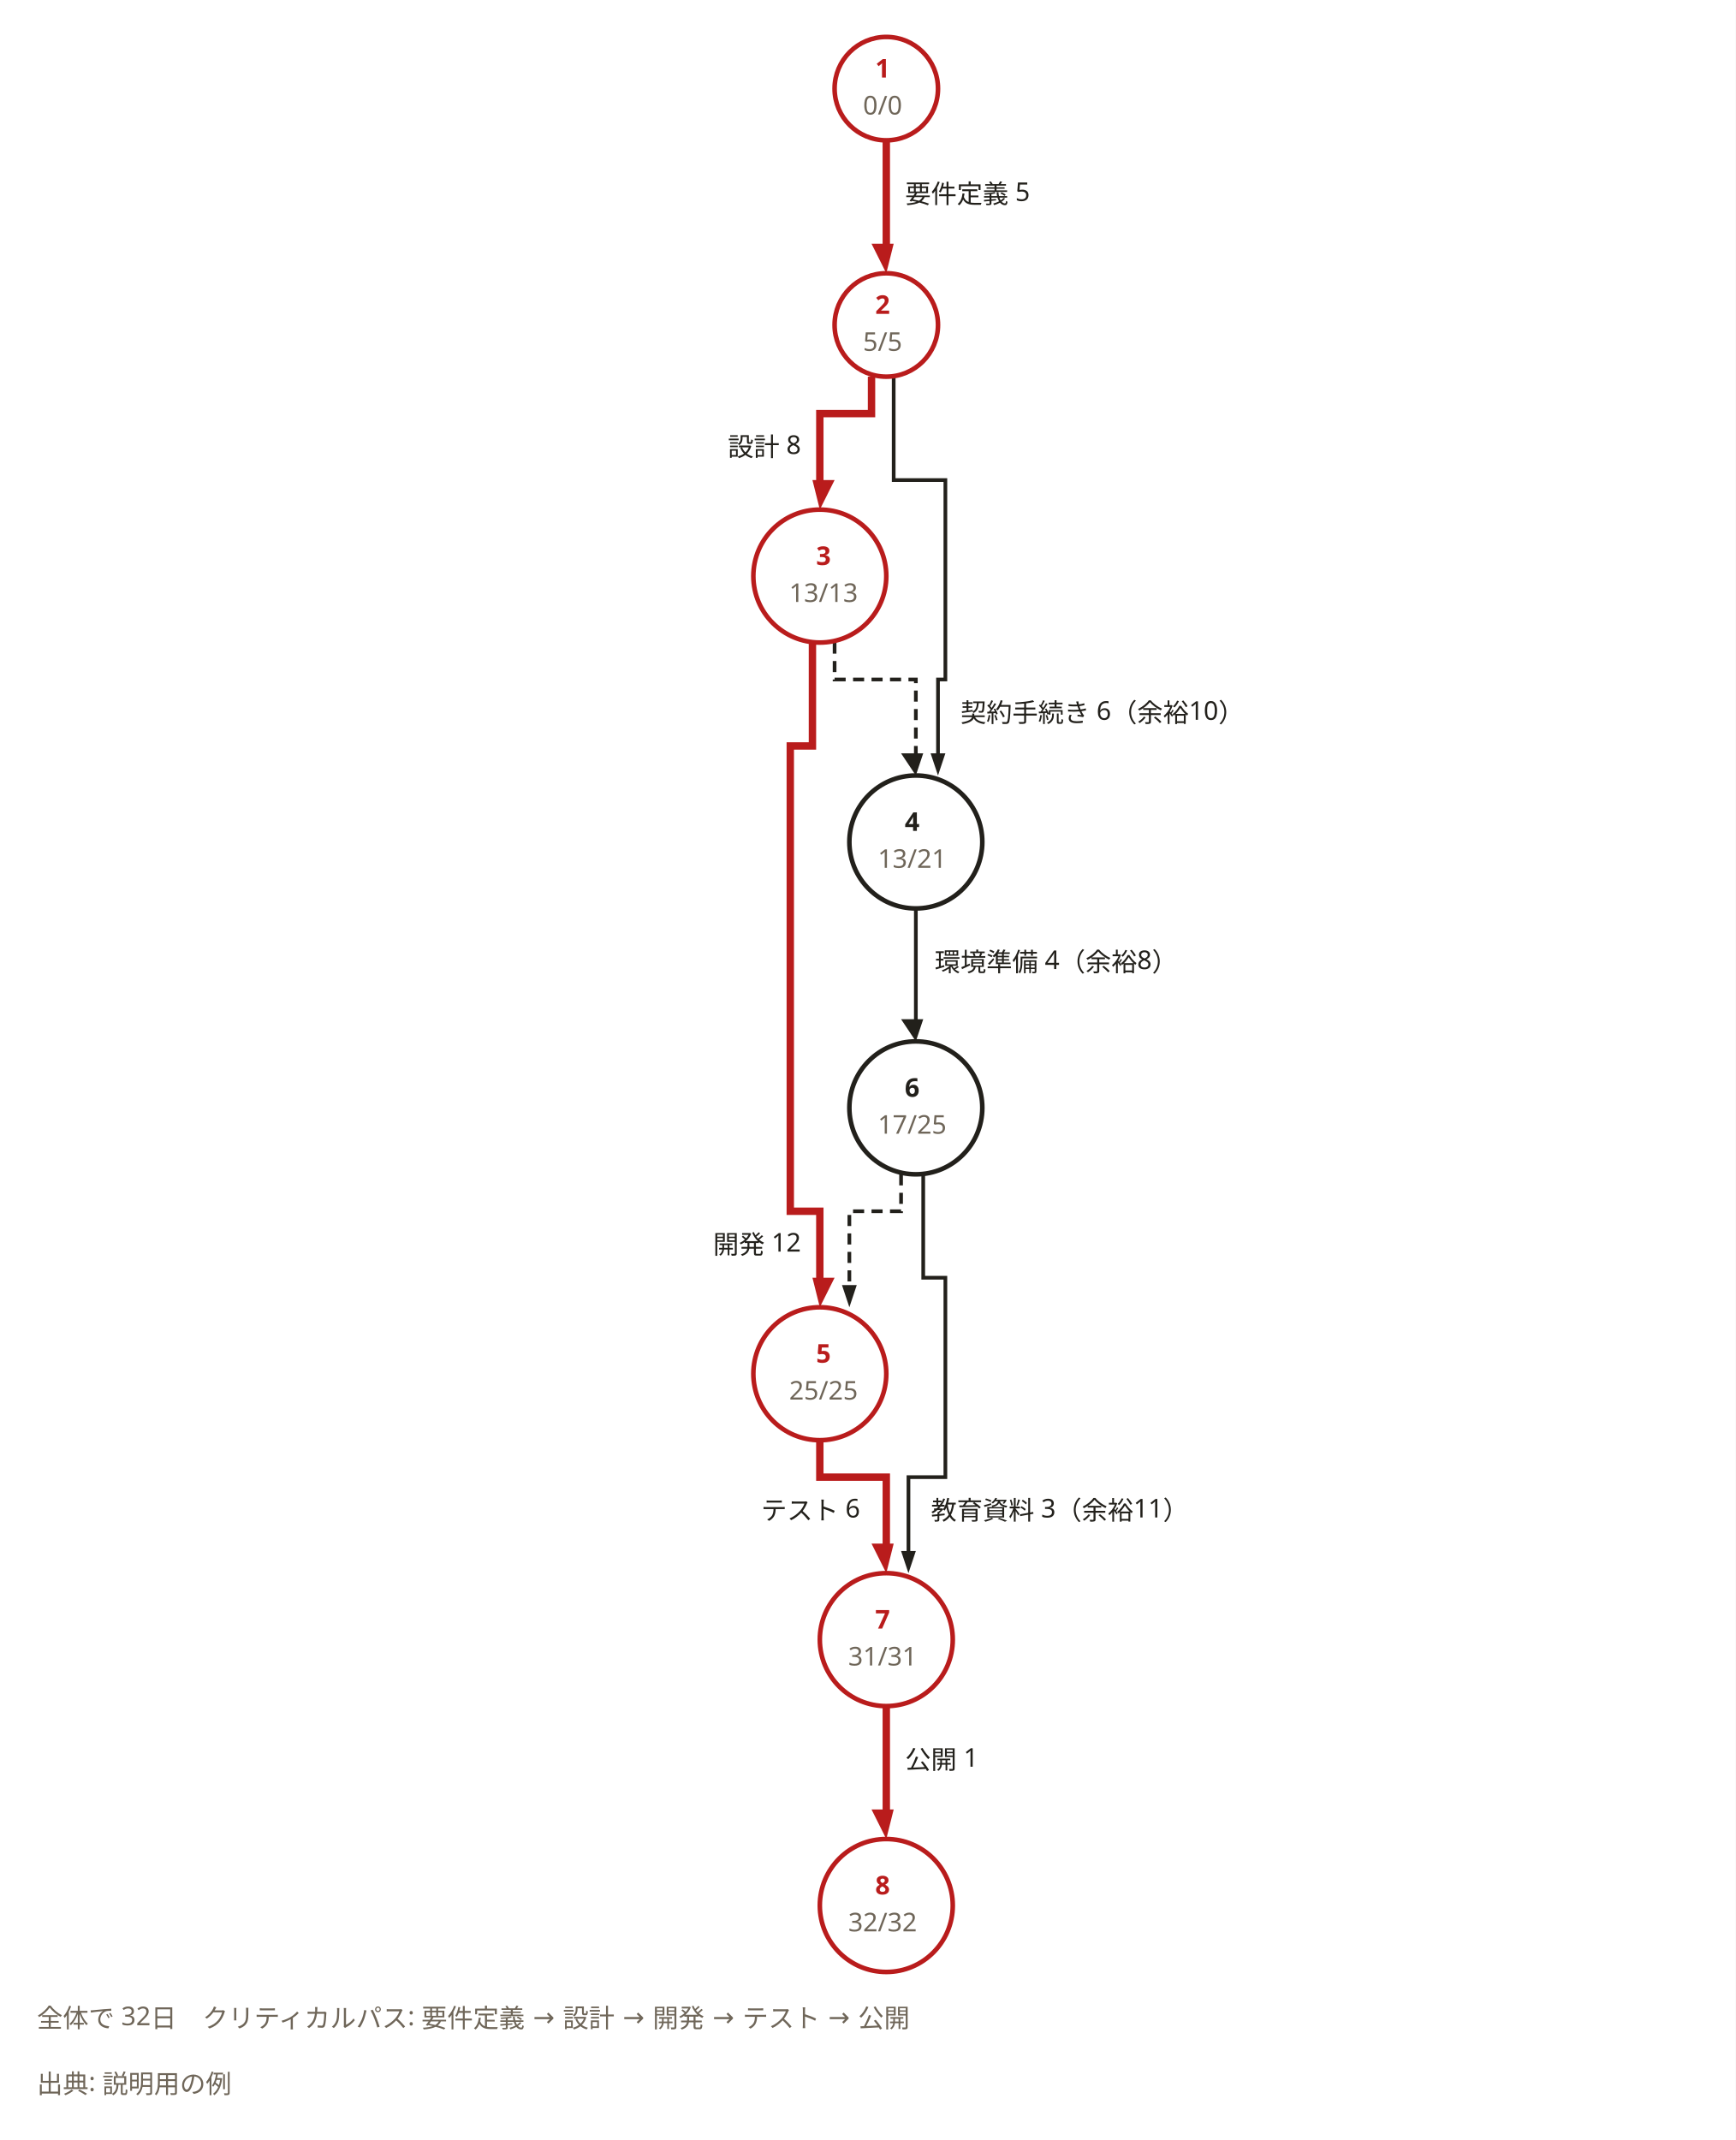
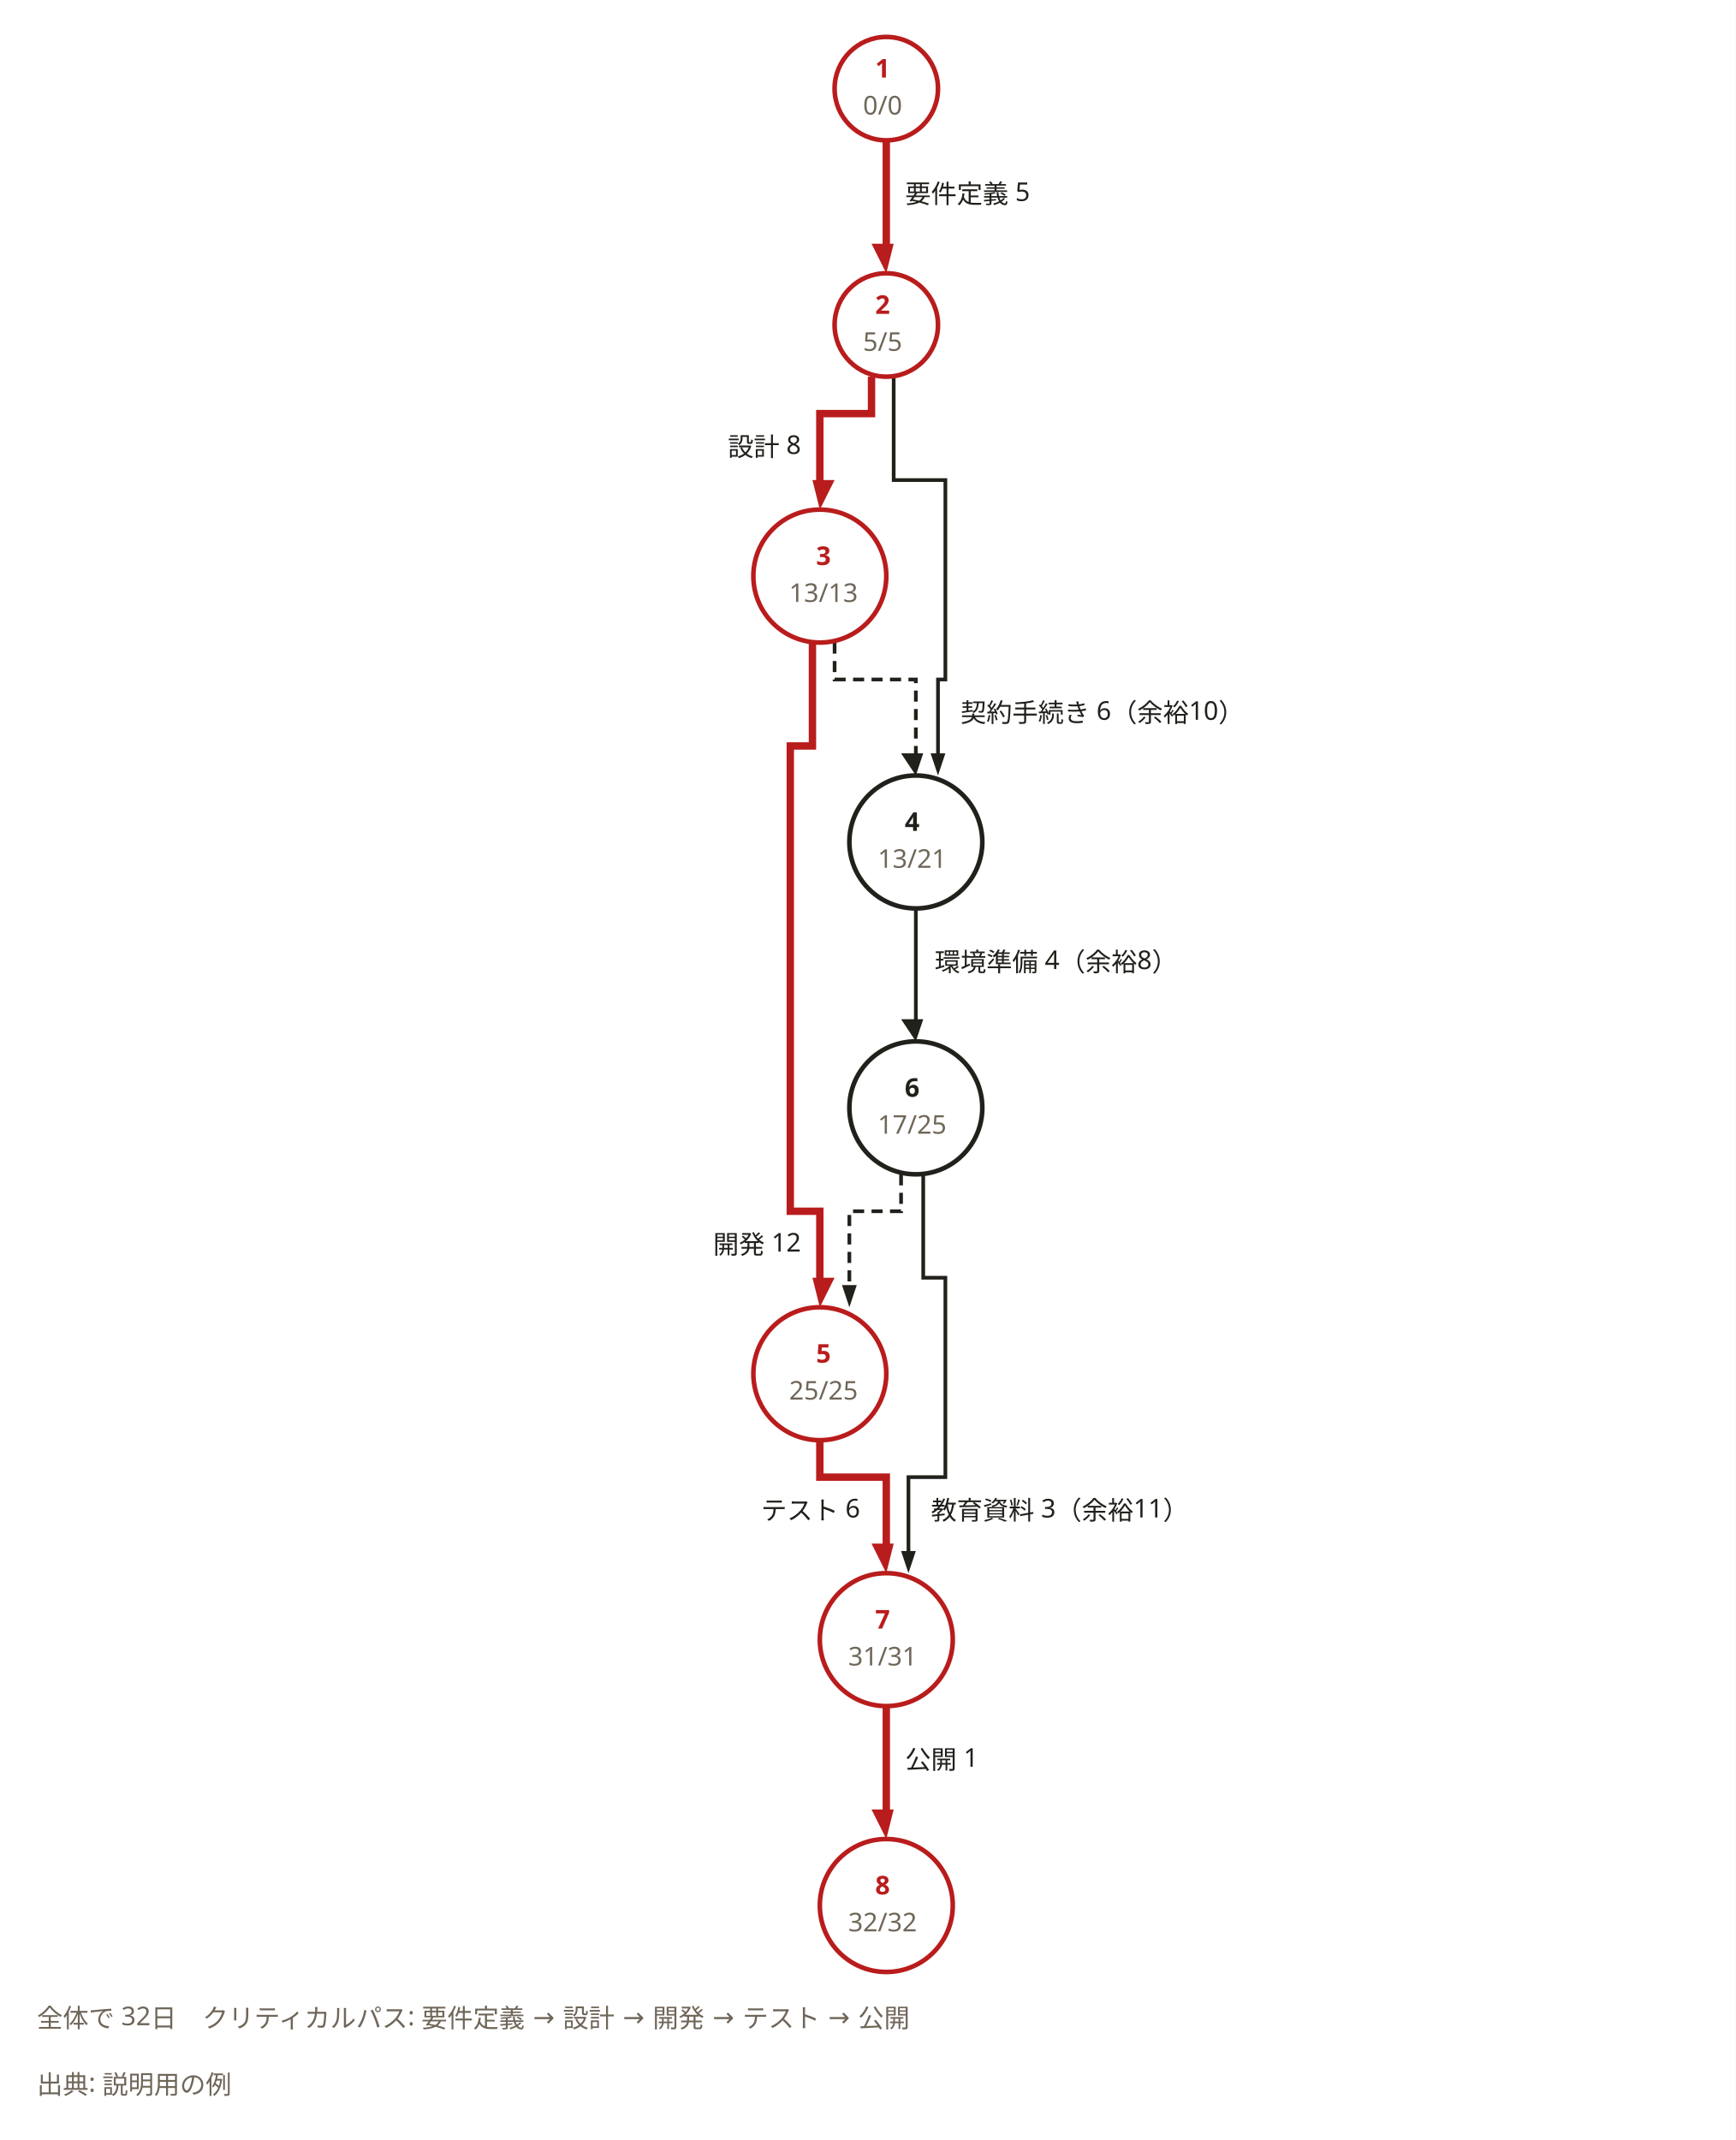
<svg xmlns="http://www.w3.org/2000/svg" width="940" height="1159" viewBox="0 0 940 1159" role="img" aria-labelledby="svg-title">
  <style>
    text { font-family: 'Hiragino Sans','Hiragino Kaku Gothic ProN','Yu Gothic','YuGothic',Meiryo,'Noto Sans JP',sans-serif; }
    .emoji { font-family: 'Noto Color Emoji','Segoe UI Emoji',sans-serif; }
  </style>
  <rect x="0" y="0" width="940" height="1159" fill="#ffffff" />
  <path d="M480,76 L480,136" fill="none" stroke="#b91c1c" stroke-width="4" />
  <path d="M480,148 L472,132 L484,132 z" fill="#b91c1c" />
  <path d="M472,204 L472,224 L444,224 L444,264" fill="none" stroke="#b91c1c" stroke-width="4" />
  <path d="M444,276 L440,260 L452,260 z" fill="#b91c1c" />
  <path d="M484,204 L484,260 L512,260 L512,368 L508,368 L508,412" fill="none" stroke="#22201b" stroke-width="2" />
  <path d="M508,420 L504,408 L512,408 z" fill="#22201b" />
  <path d="M440,348 L440,404 L428,404 L428,656 L444,656 L444,696" fill="none" stroke="#b91c1c" stroke-width="4" />
  <path d="M444,708 L440,692 L452,692 z" fill="#b91c1c" />
  <path d="M496,492 L496,556" fill="none" stroke="#22201b" stroke-width="2" />
  <path d="M496,564 L488,552 L500,552 z" fill="#22201b" />
  <path d="M452,348 L452,368 L496,368 L496,412" fill="none" stroke="#22201b" stroke-width="2" stroke-dasharray="6,4" />
  <path d="M496,420 L488,408 L500,408 z" fill="#22201b" />
  <path d="M444,780 L444,800 L480,800 L480,840" fill="none" stroke="#b91c1c" stroke-width="4" />
  <path d="M480,852 L472,836 L484,836 z" fill="#b91c1c" />
  <path d="M500,636 L500,692 L512,692 L512,800 L492,800 L492,844" fill="none" stroke="#22201b" stroke-width="2" />
  <path d="M492,852 L488,840 L496,840 z" fill="#22201b" />
  <path d="M488,636 L488,656 L460,656 L460,700" fill="none" stroke="#22201b" stroke-width="2" stroke-dasharray="6,4" />
  <path d="M460,708 L456,696 L464,696 z" fill="#22201b" />
  <path d="M480,924 L480,984" fill="none" stroke="#b91c1c" stroke-width="4" />
  <path d="M480,996 L472,980 L484,980 z" fill="#b91c1c" />
  <circle cx="480" cy="48" r="28" fill="#ffffff" stroke="#b91c1c" stroke-width="2.5" />
  <circle cx="480" cy="176" r="28" fill="#ffffff" stroke="#b91c1c" stroke-width="2.5" />
  <circle cx="444" cy="312" r="36" fill="#ffffff" stroke="#b91c1c" stroke-width="2.5" />
  <circle cx="496" cy="456" r="36" fill="#ffffff" stroke="#22201b" stroke-width="2.5" />
  <circle cx="444" cy="744" r="36" fill="#ffffff" stroke="#b91c1c" stroke-width="2.5" />
  <circle cx="496" cy="600" r="36" fill="#ffffff" stroke="#22201b" stroke-width="2.5" />
  <circle cx="480" cy="888" r="36" fill="#ffffff" stroke="#b91c1c" stroke-width="2.5" />
  <circle cx="480" cy="1032" r="36" fill="#ffffff" stroke="#b91c1c" stroke-width="2.5" />
  <text x="478" y="42" text-anchor="middle" font-size="14" font-weight="700" fill="#b91c1c">1</text>
  <text x="478" y="62" text-anchor="middle" font-size="14" fill="#6f6659">0/0</text>
  <text x="478" y="170" text-anchor="middle" font-size="14" font-weight="700" fill="#b91c1c">2</text>
  <text x="478" y="190" text-anchor="middle" font-size="14" fill="#6f6659">5/5</text>
  <text x="446" y="306" text-anchor="middle" font-size="14" font-weight="700" fill="#b91c1c">3</text>
  <text x="446" y="326" text-anchor="middle" font-size="14" fill="#6f6659">13/13</text>
  <text x="494" y="450" text-anchor="middle" font-size="14" font-weight="700" fill="#22201b">4</text>
  <text x="494" y="470" text-anchor="middle" font-size="14" fill="#6f6659">13/21</text>
  <text x="446" y="738" text-anchor="middle" font-size="14" font-weight="700" fill="#b91c1c">5</text>
  <text x="446" y="758" text-anchor="middle" font-size="14" fill="#6f6659">25/25</text>
  <text x="494" y="594" text-anchor="middle" font-size="14" font-weight="700" fill="#22201b">6</text>
  <text x="494" y="614" text-anchor="middle" font-size="14" fill="#6f6659">17/25</text>
  <text x="478" y="882" text-anchor="middle" font-size="14" font-weight="700" fill="#b91c1c">7</text>
  <text x="478" y="902" text-anchor="middle" font-size="14" fill="#6f6659">31/31</text>
  <text x="478" y="1026" text-anchor="middle" font-size="14" font-weight="700" fill="#b91c1c">8</text>
  <text x="478" y="1046" text-anchor="middle" font-size="14" fill="#6f6659">32/32</text>
  <rect x="484" y="96" width="80" height="22" fill="#ffffff" />
  <text x="524" y="110" text-anchor="middle" font-size="14" fill="#22201b">要件定義 5</text>
  <rect x="388" y="232" width="52" height="22" fill="#ffffff" />
  <text x="414" y="247" text-anchor="middle" font-size="14" fill="#22201b">設計 8</text>
  <rect x="516" y="376" width="168" height="22" fill="#ffffff" />
  <text x="597" y="391" text-anchor="middle" font-size="14" fill="#22201b">契約手続き 6（余裕10）</text>
  <rect x="380" y="664" width="60" height="22" fill="#ffffff" />
  <text x="410" y="679" text-anchor="middle" font-size="14" fill="#22201b">開発 12</text>
  <rect x="500" y="512" width="144" height="22" fill="#ffffff" />
  <text x="572" y="526" text-anchor="middle" font-size="14" fill="#22201b">環境準備 4（余裕8）</text>
  <rect x="408" y="808" width="68" height="22" fill="#ffffff" />
  <text x="439" y="823" text-anchor="middle" font-size="14" fill="#22201b">テスト 6</text>
  <rect x="500" y="808" width="152" height="22" fill="#ffffff" />
  <text x="574" y="823" text-anchor="middle" font-size="14" fill="#22201b">教育資料 3（余裕11）</text>
  <rect x="484" y="944" width="52" height="22" fill="#ffffff" />
  <text x="510" y="958" text-anchor="middle" font-size="14" fill="#22201b">公開 1</text>
  <text x="20" y="1098" font-size="14" font-weight="400" fill="#6f6659">全体で 32日　クリティカルパス: 要件定義 → 設計 → 開発 → テスト → 公開</text>
-   <text x="20" y="1133.6" font-size="14" font-weight="400" fill="#6f6659">出典: 説明用の例</text>
+   <text x="20" y="1134" font-size="14" font-weight="400" fill="#6f6659">出典: 説明用の例</text>
</svg>
